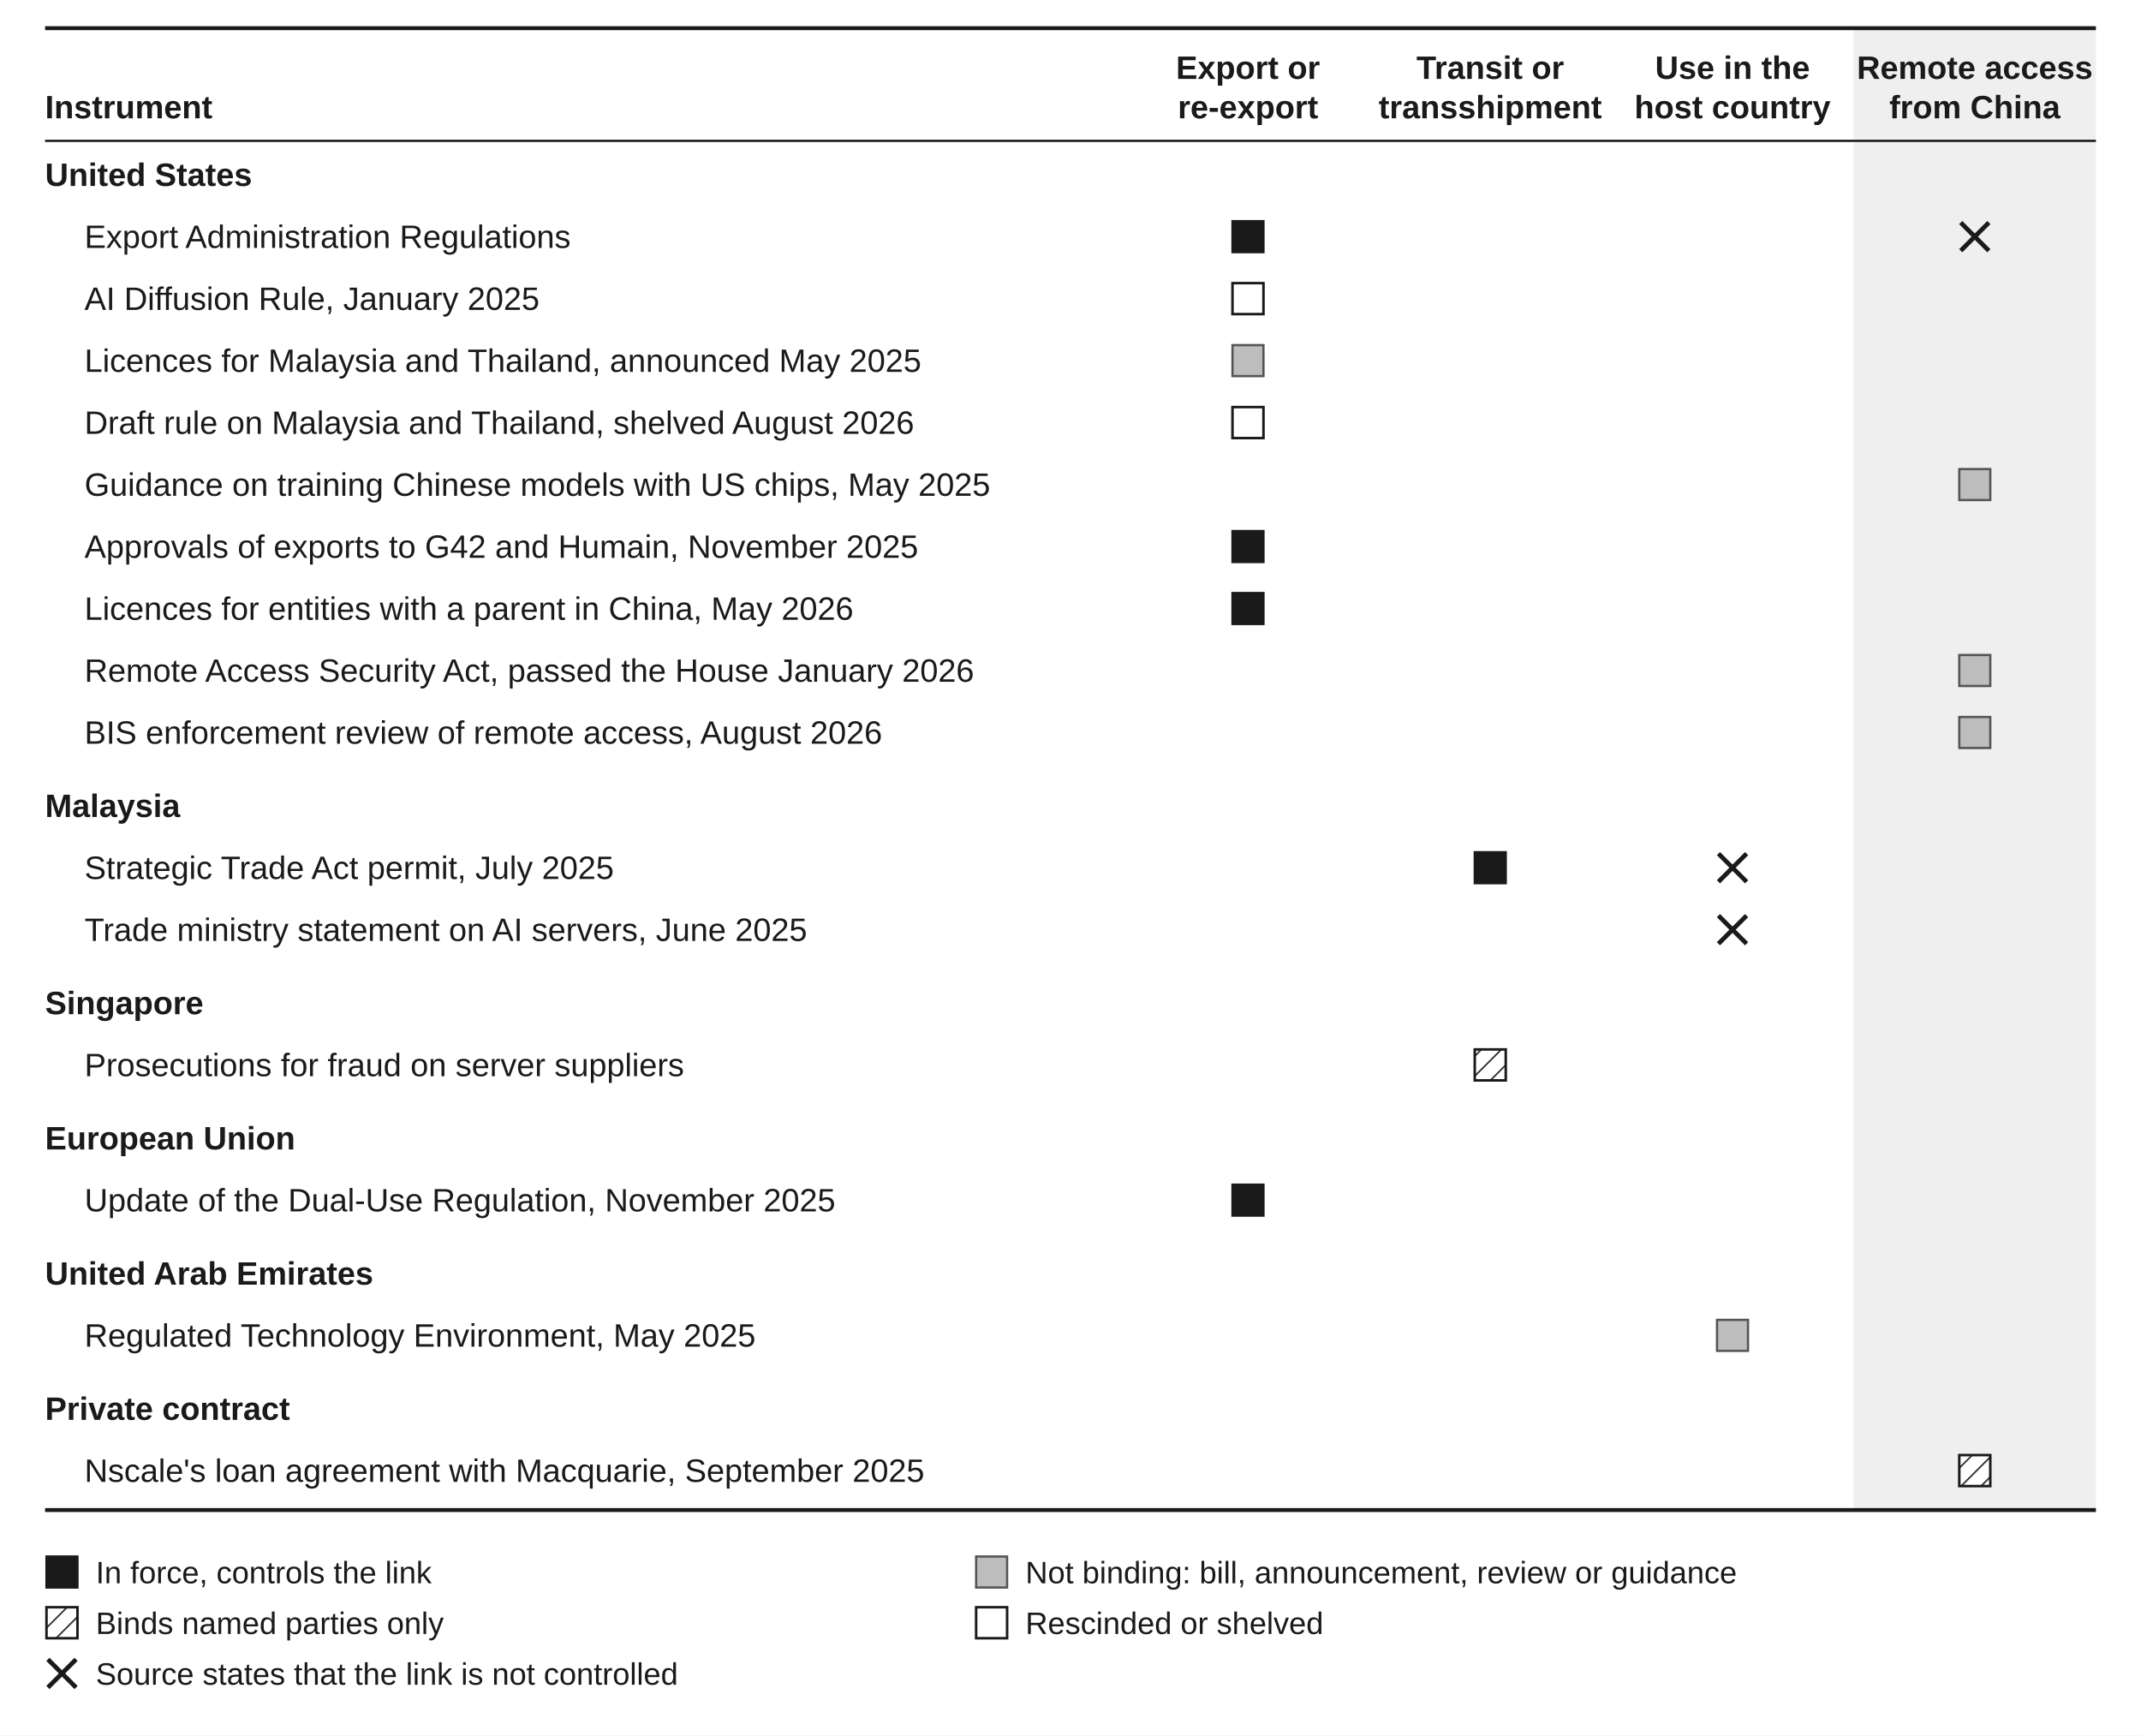
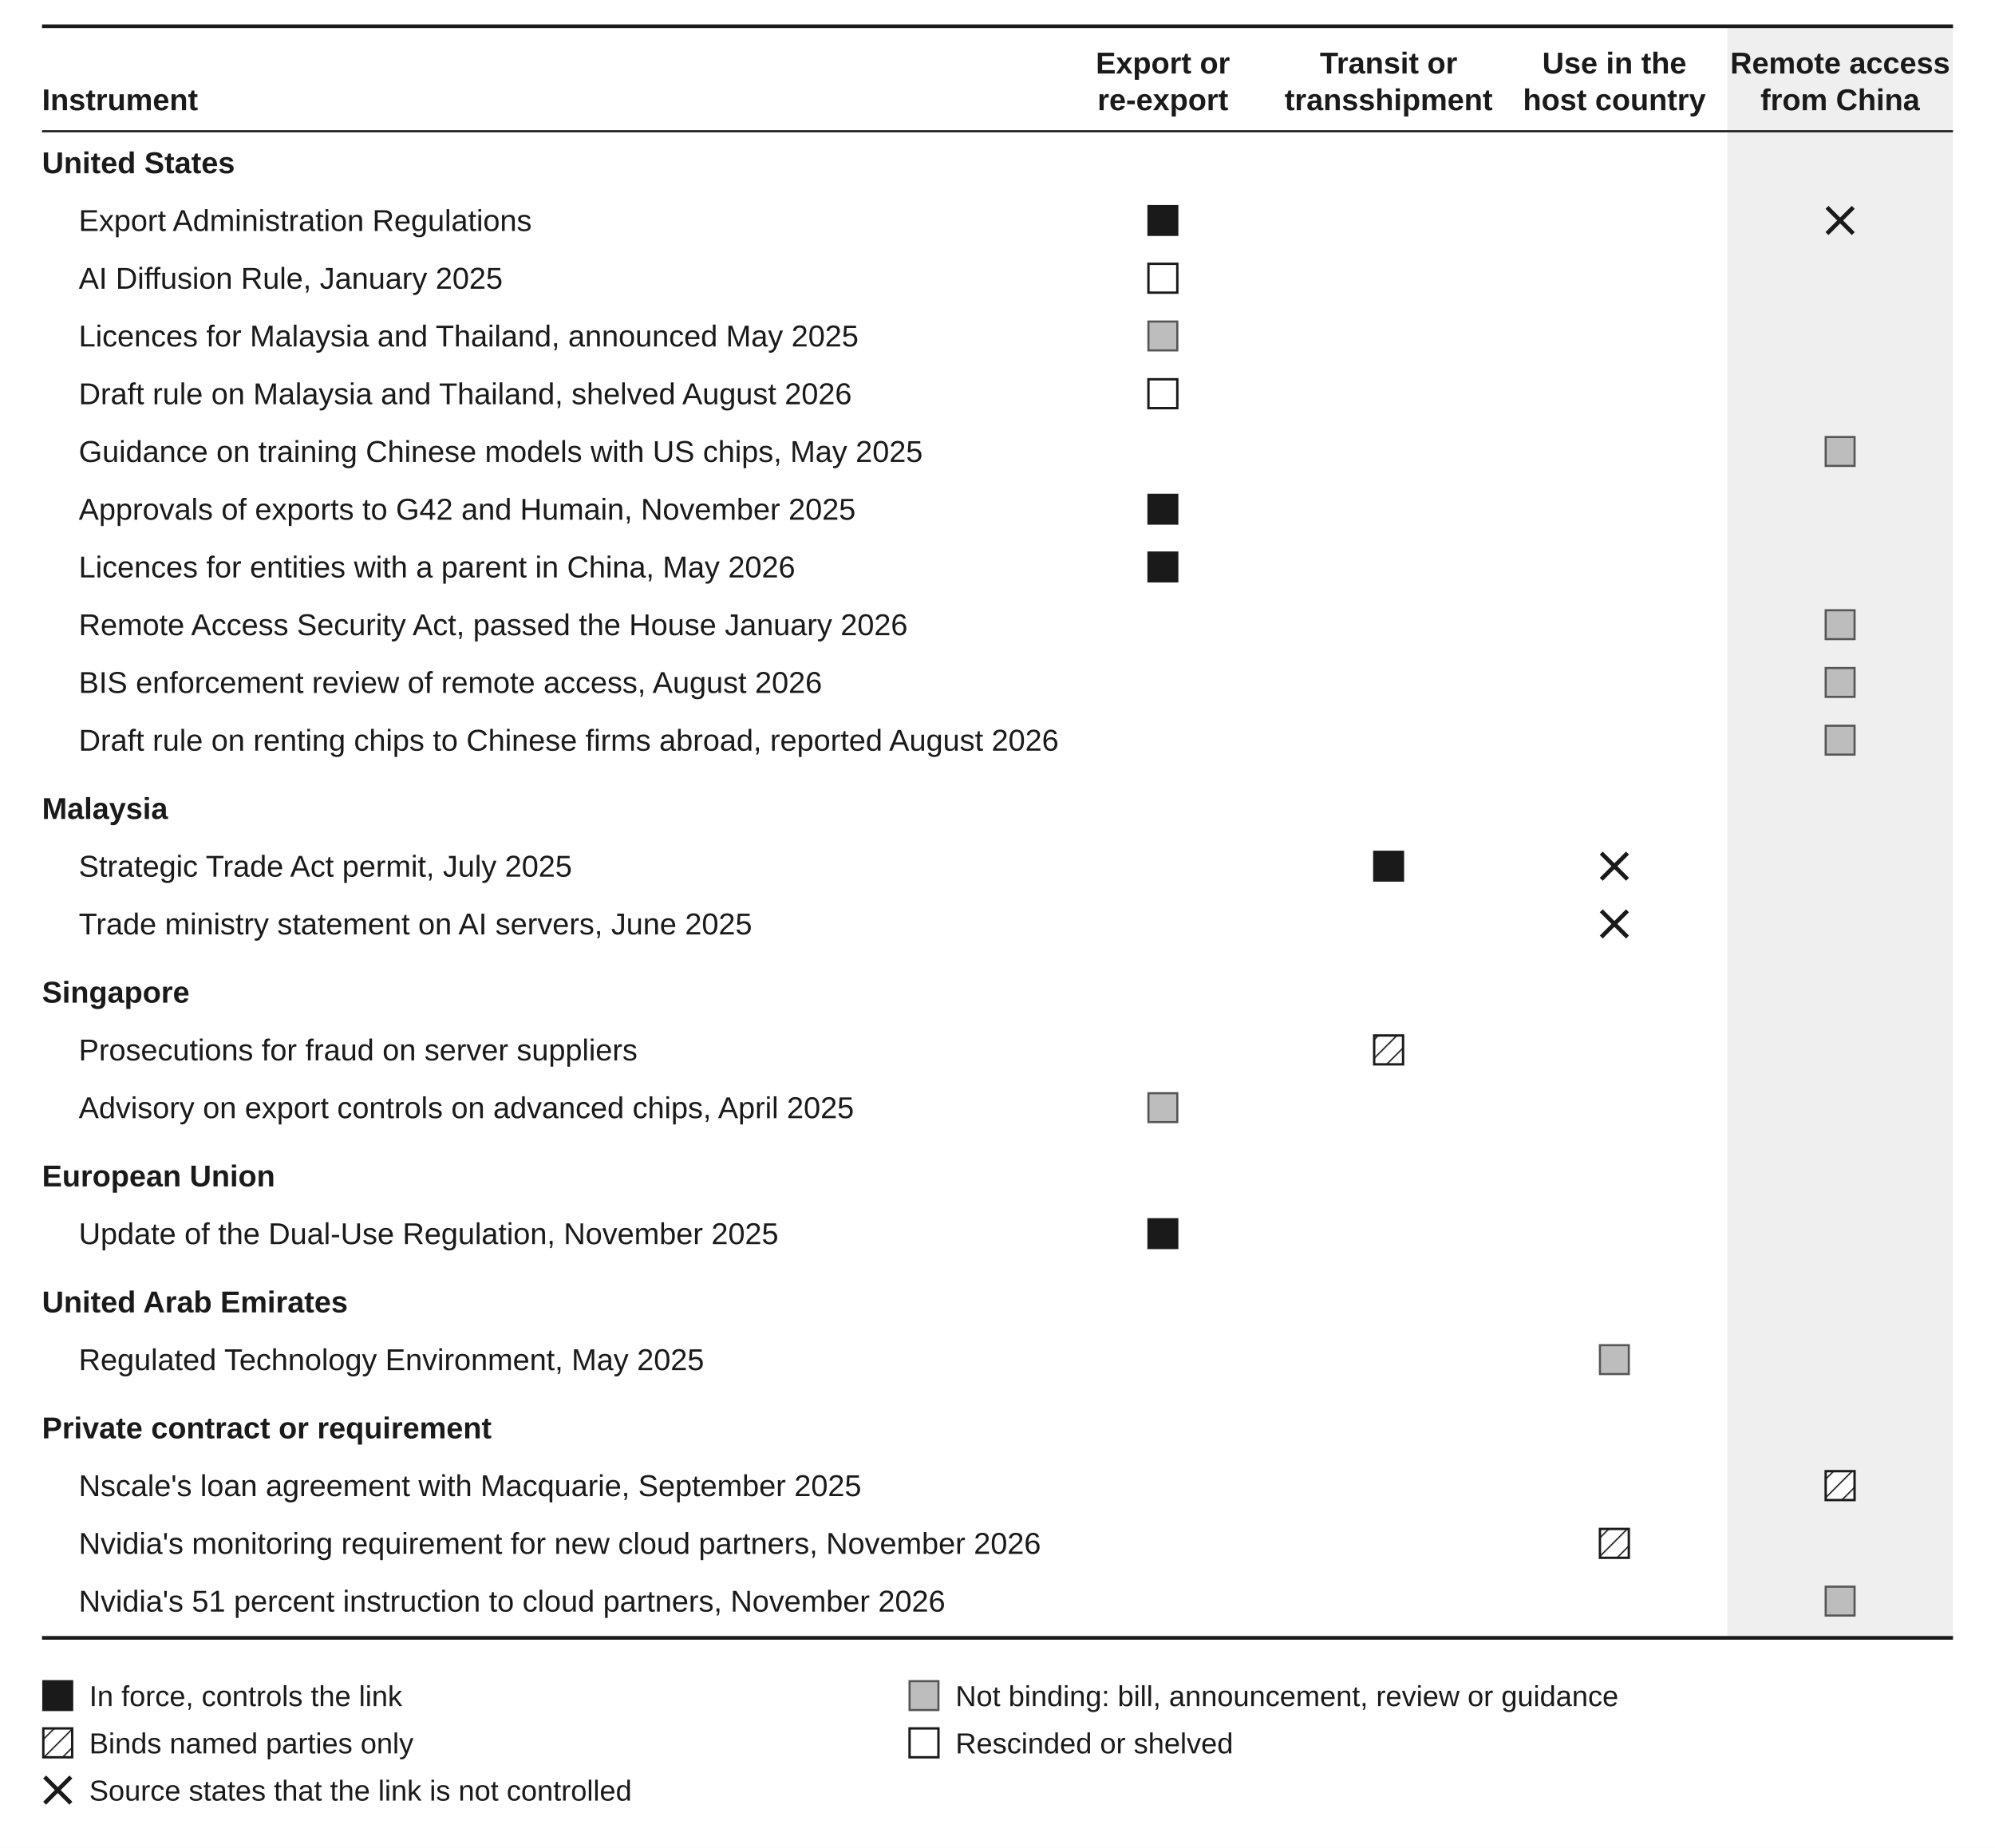
- <svg xmlns="http://www.w3.org/2000/svg" width="760" height="616" viewBox="0 0 760 616" font-family="'Liberation Sans', Arial, Helvetica, sans-serif">
-   <rect width="760" height="616" fill="#ffffff" />
+ <svg xmlns="http://www.w3.org/2000/svg" width="760" height="704" viewBox="0 0 760 704" font-family="'Liberation Sans', Arial, Helvetica, sans-serif">
+   <rect width="760" height="704" fill="#ffffff" />
  <defs>
    <pattern id="hatch" width="5" height="5" patternUnits="userSpaceOnUse" patternTransform="rotate(45)">
      <rect width="5" height="5" fill="#ffffff" />
      <line x1="0" y1="0" x2="0" y2="5" stroke="#1a1a1a" stroke-width="1" />
    </pattern>
  </defs>
-   <rect x="658.0" y="10" width="86.0" height="526.0" fill="#efefef" />
+   <rect x="658.0" y="10" width="86.0" height="614.0" fill="#efefef" />
  <line x1="16.0" y1="10.0" x2="744.0" y2="10.0" stroke="#1a1a1a" stroke-width="1.4" />
  <text x="443.0" y="28.0" font-size="11.5" fill="#1a1a1a" font-weight="700" text-anchor="middle">Export or</text>
  <text x="443.0" y="42.0" font-size="11.5" fill="#1a1a1a" font-weight="700" text-anchor="middle">re-export</text>
  <text x="529.0" y="28.0" font-size="11.5" fill="#1a1a1a" font-weight="700" text-anchor="middle">Transit or</text>
  <text x="529.0" y="42.0" font-size="11.5" fill="#1a1a1a" font-weight="700" text-anchor="middle">transshipment</text>
  <text x="615.0" y="28.0" font-size="11.5" fill="#1a1a1a" font-weight="700" text-anchor="middle">Use in the</text>
  <text x="615.0" y="42.0" font-size="11.5" fill="#1a1a1a" font-weight="700" text-anchor="middle">host country</text>
  <text x="701.0" y="28.0" font-size="11.5" fill="#1a1a1a" font-weight="700" text-anchor="middle">Remote access</text>
  <text x="701.0" y="42.0" font-size="11.5" fill="#1a1a1a" font-weight="700" text-anchor="middle">from China</text>
  <text x="16.0" y="42.0" font-size="11.5" fill="#1a1a1a" font-weight="700" text-anchor="start">Instrument</text>
  <line x1="16.0" y1="50.0" x2="744.0" y2="50.0" stroke="#1a1a1a" stroke-width="0.8" />
  <text x="16.0" y="66.0" font-size="11.5" fill="#1a1a1a" font-weight="700" text-anchor="start">United States</text>
  <text x="30.0" y="88.0" font-size="11.5" fill="#1a1a1a" font-weight="400" text-anchor="start">Export Administration Regulations</text>
  <rect x="437.5" y="78.5" width="11.0" height="11.0" fill="#1a1a1a" stroke="#1a1a1a" stroke-width="0.8" />
  <line x1="696.0" y1="79.0" x2="706.0" y2="89.0" stroke="#1a1a1a" stroke-width="1.6" />
  <line x1="696.0" y1="89.0" x2="706.0" y2="79.0" stroke="#1a1a1a" stroke-width="1.6" />
  <text x="30.0" y="110.0" font-size="11.5" fill="#1a1a1a" font-weight="400" text-anchor="start">AI Diffusion Rule, January 2025</text>
  <rect x="437.5" y="100.5" width="11.0" height="11.0" fill="#ffffff" stroke="#1a1a1a" stroke-width="0.9" />
  <text x="30.0" y="132.0" font-size="11.5" fill="#1a1a1a" font-weight="400" text-anchor="start">Licences for Malaysia and Thailand, announced May 2025</text>
  <rect x="437.5" y="122.5" width="11.0" height="11.0" fill="#bdbdbd" stroke="#555555" stroke-width="0.8" />
  <text x="30.0" y="154.0" font-size="11.5" fill="#1a1a1a" font-weight="400" text-anchor="start">Draft rule on Malaysia and Thailand, shelved August 2026</text>
  <rect x="437.5" y="144.5" width="11.0" height="11.0" fill="#ffffff" stroke="#1a1a1a" stroke-width="0.9" />
  <text x="30.0" y="176.0" font-size="11.5" fill="#1a1a1a" font-weight="400" text-anchor="start">Guidance on training Chinese models with US chips, May 2025</text>
  <rect x="695.5" y="166.5" width="11.0" height="11.0" fill="#bdbdbd" stroke="#555555" stroke-width="0.8" />
  <text x="30.0" y="198.0" font-size="11.5" fill="#1a1a1a" font-weight="400" text-anchor="start">Approvals of exports to G42 and Humain, November 2025</text>
  <rect x="437.5" y="188.5" width="11.0" height="11.0" fill="#1a1a1a" stroke="#1a1a1a" stroke-width="0.8" />
  <text x="30.0" y="220.0" font-size="11.5" fill="#1a1a1a" font-weight="400" text-anchor="start">Licences for entities with a parent in China, May 2026</text>
  <rect x="437.5" y="210.5" width="11.0" height="11.0" fill="#1a1a1a" stroke="#1a1a1a" stroke-width="0.8" />
  <text x="30.0" y="242.0" font-size="11.5" fill="#1a1a1a" font-weight="400" text-anchor="start">Remote Access Security Act, passed the House January 2026</text>
  <rect x="695.5" y="232.5" width="11.0" height="11.0" fill="#bdbdbd" stroke="#555555" stroke-width="0.8" />
  <text x="30.0" y="264.0" font-size="11.5" fill="#1a1a1a" font-weight="400" text-anchor="start">BIS enforcement review of remote access, August 2026</text>
  <rect x="695.5" y="254.5" width="11.0" height="11.0" fill="#bdbdbd" stroke="#555555" stroke-width="0.8" />
-   <text x="16.0" y="290.0" font-size="11.5" fill="#1a1a1a" font-weight="700" text-anchor="start">Malaysia</text>
-   <text x="30.0" y="312.0" font-size="11.5" fill="#1a1a1a" font-weight="400" text-anchor="start">Strategic Trade Act permit, July 2025</text>
-   <rect x="523.5" y="302.5" width="11.0" height="11.0" fill="#1a1a1a" stroke="#1a1a1a" stroke-width="0.8" />
-   <line x1="610.0" y1="303.0" x2="620.0" y2="313.0" stroke="#1a1a1a" stroke-width="1.6" />
-   <line x1="610.0" y1="313.0" x2="620.0" y2="303.0" stroke="#1a1a1a" stroke-width="1.6" />
-   <text x="30.0" y="334.0" font-size="11.5" fill="#1a1a1a" font-weight="400" text-anchor="start">Trade ministry statement on AI servers, June 2025</text>
+   <text x="30.0" y="286.0" font-size="11.5" fill="#1a1a1a" font-weight="400" text-anchor="start">Draft rule on renting chips to Chinese firms abroad, reported August 2026</text>
+   <rect x="695.5" y="276.5" width="11.0" height="11.0" fill="#bdbdbd" stroke="#555555" stroke-width="0.8" />
+   <text x="16.0" y="312.0" font-size="11.5" fill="#1a1a1a" font-weight="700" text-anchor="start">Malaysia</text>
+   <text x="30.0" y="334.0" font-size="11.5" fill="#1a1a1a" font-weight="400" text-anchor="start">Strategic Trade Act permit, July 2025</text>
+   <rect x="523.5" y="324.5" width="11.0" height="11.0" fill="#1a1a1a" stroke="#1a1a1a" stroke-width="0.8" />
  <line x1="610.0" y1="325.0" x2="620.0" y2="335.0" stroke="#1a1a1a" stroke-width="1.6" />
  <line x1="610.0" y1="335.0" x2="620.0" y2="325.0" stroke="#1a1a1a" stroke-width="1.6" />
-   <text x="16.0" y="360.0" font-size="11.5" fill="#1a1a1a" font-weight="700" text-anchor="start">Singapore</text>
-   <text x="30.0" y="382.0" font-size="11.5" fill="#1a1a1a" font-weight="400" text-anchor="start">Prosecutions for fraud on server suppliers</text>
-   <rect x="523.5" y="372.5" width="11.0" height="11.0" fill="url(#hatch)" stroke="#1a1a1a" stroke-width="0.9" />
-   <text x="16.0" y="408.0" font-size="11.5" fill="#1a1a1a" font-weight="700" text-anchor="start">European Union</text>
-   <text x="30.0" y="430.0" font-size="11.5" fill="#1a1a1a" font-weight="400" text-anchor="start">Update of the Dual-Use Regulation, November 2025</text>
-   <rect x="437.5" y="420.5" width="11.0" height="11.0" fill="#1a1a1a" stroke="#1a1a1a" stroke-width="0.8" />
-   <text x="16.0" y="456.0" font-size="11.5" fill="#1a1a1a" font-weight="700" text-anchor="start">United Arab Emirates</text>
-   <text x="30.0" y="478.0" font-size="11.5" fill="#1a1a1a" font-weight="400" text-anchor="start">Regulated Technology Environment, May 2025</text>
-   <rect x="609.5" y="468.5" width="11.0" height="11.0" fill="#bdbdbd" stroke="#555555" stroke-width="0.8" />
-   <text x="16.0" y="504.0" font-size="11.5" fill="#1a1a1a" font-weight="700" text-anchor="start">Private contract</text>
-   <text x="30.0" y="526.0" font-size="11.5" fill="#1a1a1a" font-weight="400" text-anchor="start">Nscale's loan agreement with Macquarie, September 2025</text>
-   <rect x="695.5" y="516.5" width="11.0" height="11.0" fill="url(#hatch)" stroke="#1a1a1a" stroke-width="0.9" />
-   <line x1="16.0" y1="536.0" x2="744.0" y2="536.0" stroke="#1a1a1a" stroke-width="1.4" />
-   <rect x="16.5" y="552.5" width="11.0" height="11.0" fill="#1a1a1a" stroke="#1a1a1a" stroke-width="0.8" />
-   <text x="34.0" y="562.0" font-size="11" fill="#1a1a1a" font-weight="400" text-anchor="start">In force, controls the link</text>
-   <rect x="346.5" y="552.5" width="11.0" height="11.0" fill="#bdbdbd" stroke="#555555" stroke-width="0.8" />
-   <text x="364.0" y="562.0" font-size="11" fill="#1a1a1a" font-weight="400" text-anchor="start">Not binding: bill, announcement, review or guidance</text>
-   <rect x="16.5" y="570.5" width="11.0" height="11.0" fill="url(#hatch)" stroke="#1a1a1a" stroke-width="0.9" />
-   <text x="34.0" y="580.0" font-size="11" fill="#1a1a1a" font-weight="400" text-anchor="start">Binds named parties only</text>
-   <rect x="346.5" y="570.5" width="11.0" height="11.0" fill="#ffffff" stroke="#1a1a1a" stroke-width="0.9" />
-   <text x="364.0" y="580.0" font-size="11" fill="#1a1a1a" font-weight="400" text-anchor="start">Rescinded or shelved</text>
-   <line x1="17.0" y1="589.0" x2="27.0" y2="599.0" stroke="#1a1a1a" stroke-width="1.6" />
-   <line x1="17.0" y1="599.0" x2="27.0" y2="589.0" stroke="#1a1a1a" stroke-width="1.6" />
-   <text x="34.0" y="598.0" font-size="11" fill="#1a1a1a" font-weight="400" text-anchor="start">Source states that the link is not controlled</text>
+   <text x="30.0" y="356.0" font-size="11.5" fill="#1a1a1a" font-weight="400" text-anchor="start">Trade ministry statement on AI servers, June 2025</text>
+   <line x1="610.0" y1="347.0" x2="620.0" y2="357.0" stroke="#1a1a1a" stroke-width="1.6" />
+   <line x1="610.0" y1="357.0" x2="620.0" y2="347.0" stroke="#1a1a1a" stroke-width="1.6" />
+   <text x="16.0" y="382.0" font-size="11.5" fill="#1a1a1a" font-weight="700" text-anchor="start">Singapore</text>
+   <text x="30.0" y="404.0" font-size="11.5" fill="#1a1a1a" font-weight="400" text-anchor="start">Prosecutions for fraud on server suppliers</text>
+   <rect x="523.5" y="394.5" width="11.0" height="11.0" fill="url(#hatch)" stroke="#1a1a1a" stroke-width="0.9" />
+   <text x="30.0" y="426.0" font-size="11.5" fill="#1a1a1a" font-weight="400" text-anchor="start">Advisory on export controls on advanced chips, April 2025</text>
+   <rect x="437.5" y="416.5" width="11.0" height="11.0" fill="#bdbdbd" stroke="#555555" stroke-width="0.8" />
+   <text x="16.0" y="452.0" font-size="11.5" fill="#1a1a1a" font-weight="700" text-anchor="start">European Union</text>
+   <text x="30.0" y="474.0" font-size="11.5" fill="#1a1a1a" font-weight="400" text-anchor="start">Update of the Dual-Use Regulation, November 2025</text>
+   <rect x="437.5" y="464.5" width="11.0" height="11.0" fill="#1a1a1a" stroke="#1a1a1a" stroke-width="0.8" />
+   <text x="16.0" y="500.0" font-size="11.5" fill="#1a1a1a" font-weight="700" text-anchor="start">United Arab Emirates</text>
+   <text x="30.0" y="522.0" font-size="11.5" fill="#1a1a1a" font-weight="400" text-anchor="start">Regulated Technology Environment, May 2025</text>
+   <rect x="609.5" y="512.5" width="11.0" height="11.0" fill="#bdbdbd" stroke="#555555" stroke-width="0.8" />
+   <text x="16.0" y="548.0" font-size="11.5" fill="#1a1a1a" font-weight="700" text-anchor="start">Private contract or requirement</text>
+   <text x="30.0" y="570.0" font-size="11.5" fill="#1a1a1a" font-weight="400" text-anchor="start">Nscale's loan agreement with Macquarie, September 2025</text>
+   <rect x="695.5" y="560.5" width="11.0" height="11.0" fill="url(#hatch)" stroke="#1a1a1a" stroke-width="0.9" />
+   <text x="30.0" y="592.0" font-size="11.5" fill="#1a1a1a" font-weight="400" text-anchor="start">Nvidia's monitoring requirement for new cloud partners, November 2026</text>
+   <rect x="609.5" y="582.5" width="11.0" height="11.0" fill="url(#hatch)" stroke="#1a1a1a" stroke-width="0.9" />
+   <text x="30.0" y="614.0" font-size="11.5" fill="#1a1a1a" font-weight="400" text-anchor="start">Nvidia's 51 percent instruction to cloud partners, November 2026</text>
+   <rect x="695.5" y="604.5" width="11.0" height="11.0" fill="#bdbdbd" stroke="#555555" stroke-width="0.8" />
+   <line x1="16.0" y1="624.0" x2="744.0" y2="624.0" stroke="#1a1a1a" stroke-width="1.4" />
+   <rect x="16.5" y="640.5" width="11.0" height="11.0" fill="#1a1a1a" stroke="#1a1a1a" stroke-width="0.8" />
+   <text x="34.0" y="650.0" font-size="11" fill="#1a1a1a" font-weight="400" text-anchor="start">In force, controls the link</text>
+   <rect x="346.5" y="640.5" width="11.0" height="11.0" fill="#bdbdbd" stroke="#555555" stroke-width="0.8" />
+   <text x="364.0" y="650.0" font-size="11" fill="#1a1a1a" font-weight="400" text-anchor="start">Not binding: bill, announcement, review or guidance</text>
+   <rect x="16.5" y="658.5" width="11.0" height="11.0" fill="url(#hatch)" stroke="#1a1a1a" stroke-width="0.9" />
+   <text x="34.0" y="668.0" font-size="11" fill="#1a1a1a" font-weight="400" text-anchor="start">Binds named parties only</text>
+   <rect x="346.5" y="658.5" width="11.0" height="11.0" fill="#ffffff" stroke="#1a1a1a" stroke-width="0.9" />
+   <text x="364.0" y="668.0" font-size="11" fill="#1a1a1a" font-weight="400" text-anchor="start">Rescinded or shelved</text>
+   <line x1="17.0" y1="677.0" x2="27.0" y2="687.0" stroke="#1a1a1a" stroke-width="1.6" />
+   <line x1="17.0" y1="687.0" x2="27.0" y2="677.0" stroke="#1a1a1a" stroke-width="1.6" />
+   <text x="34.0" y="686.0" font-size="11" fill="#1a1a1a" font-weight="400" text-anchor="start">Source states that the link is not controlled</text>
</svg>
